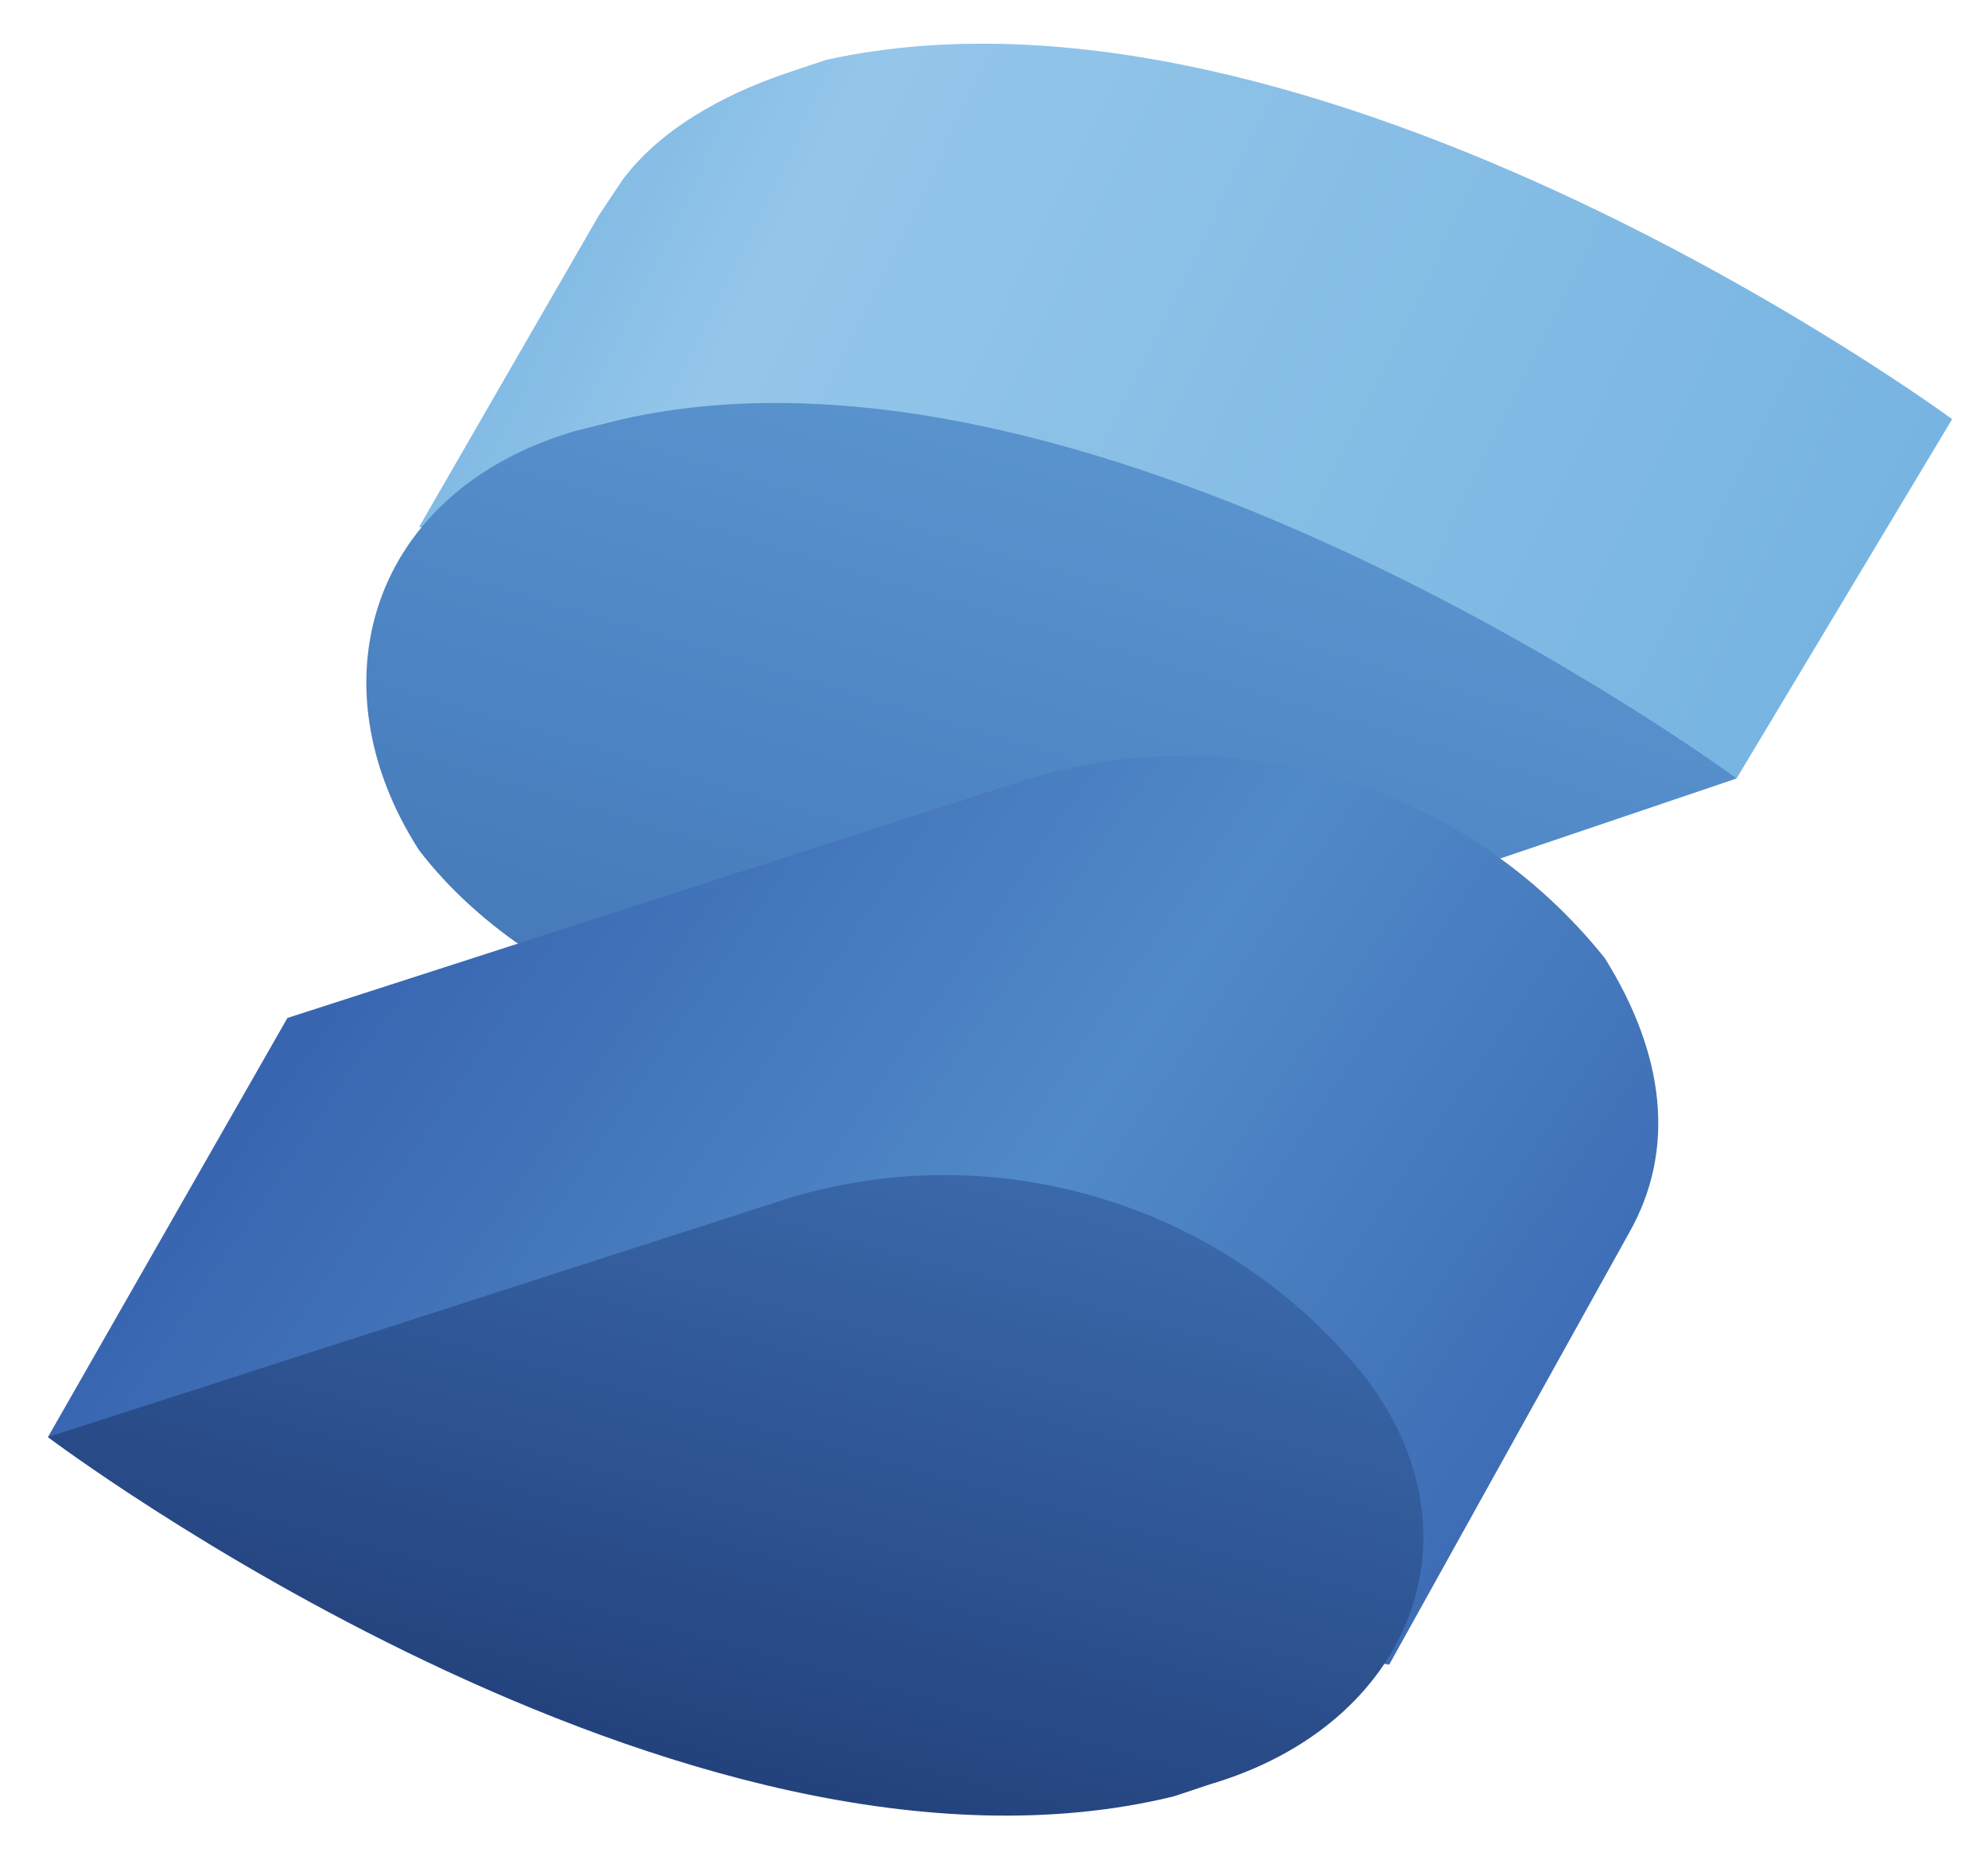
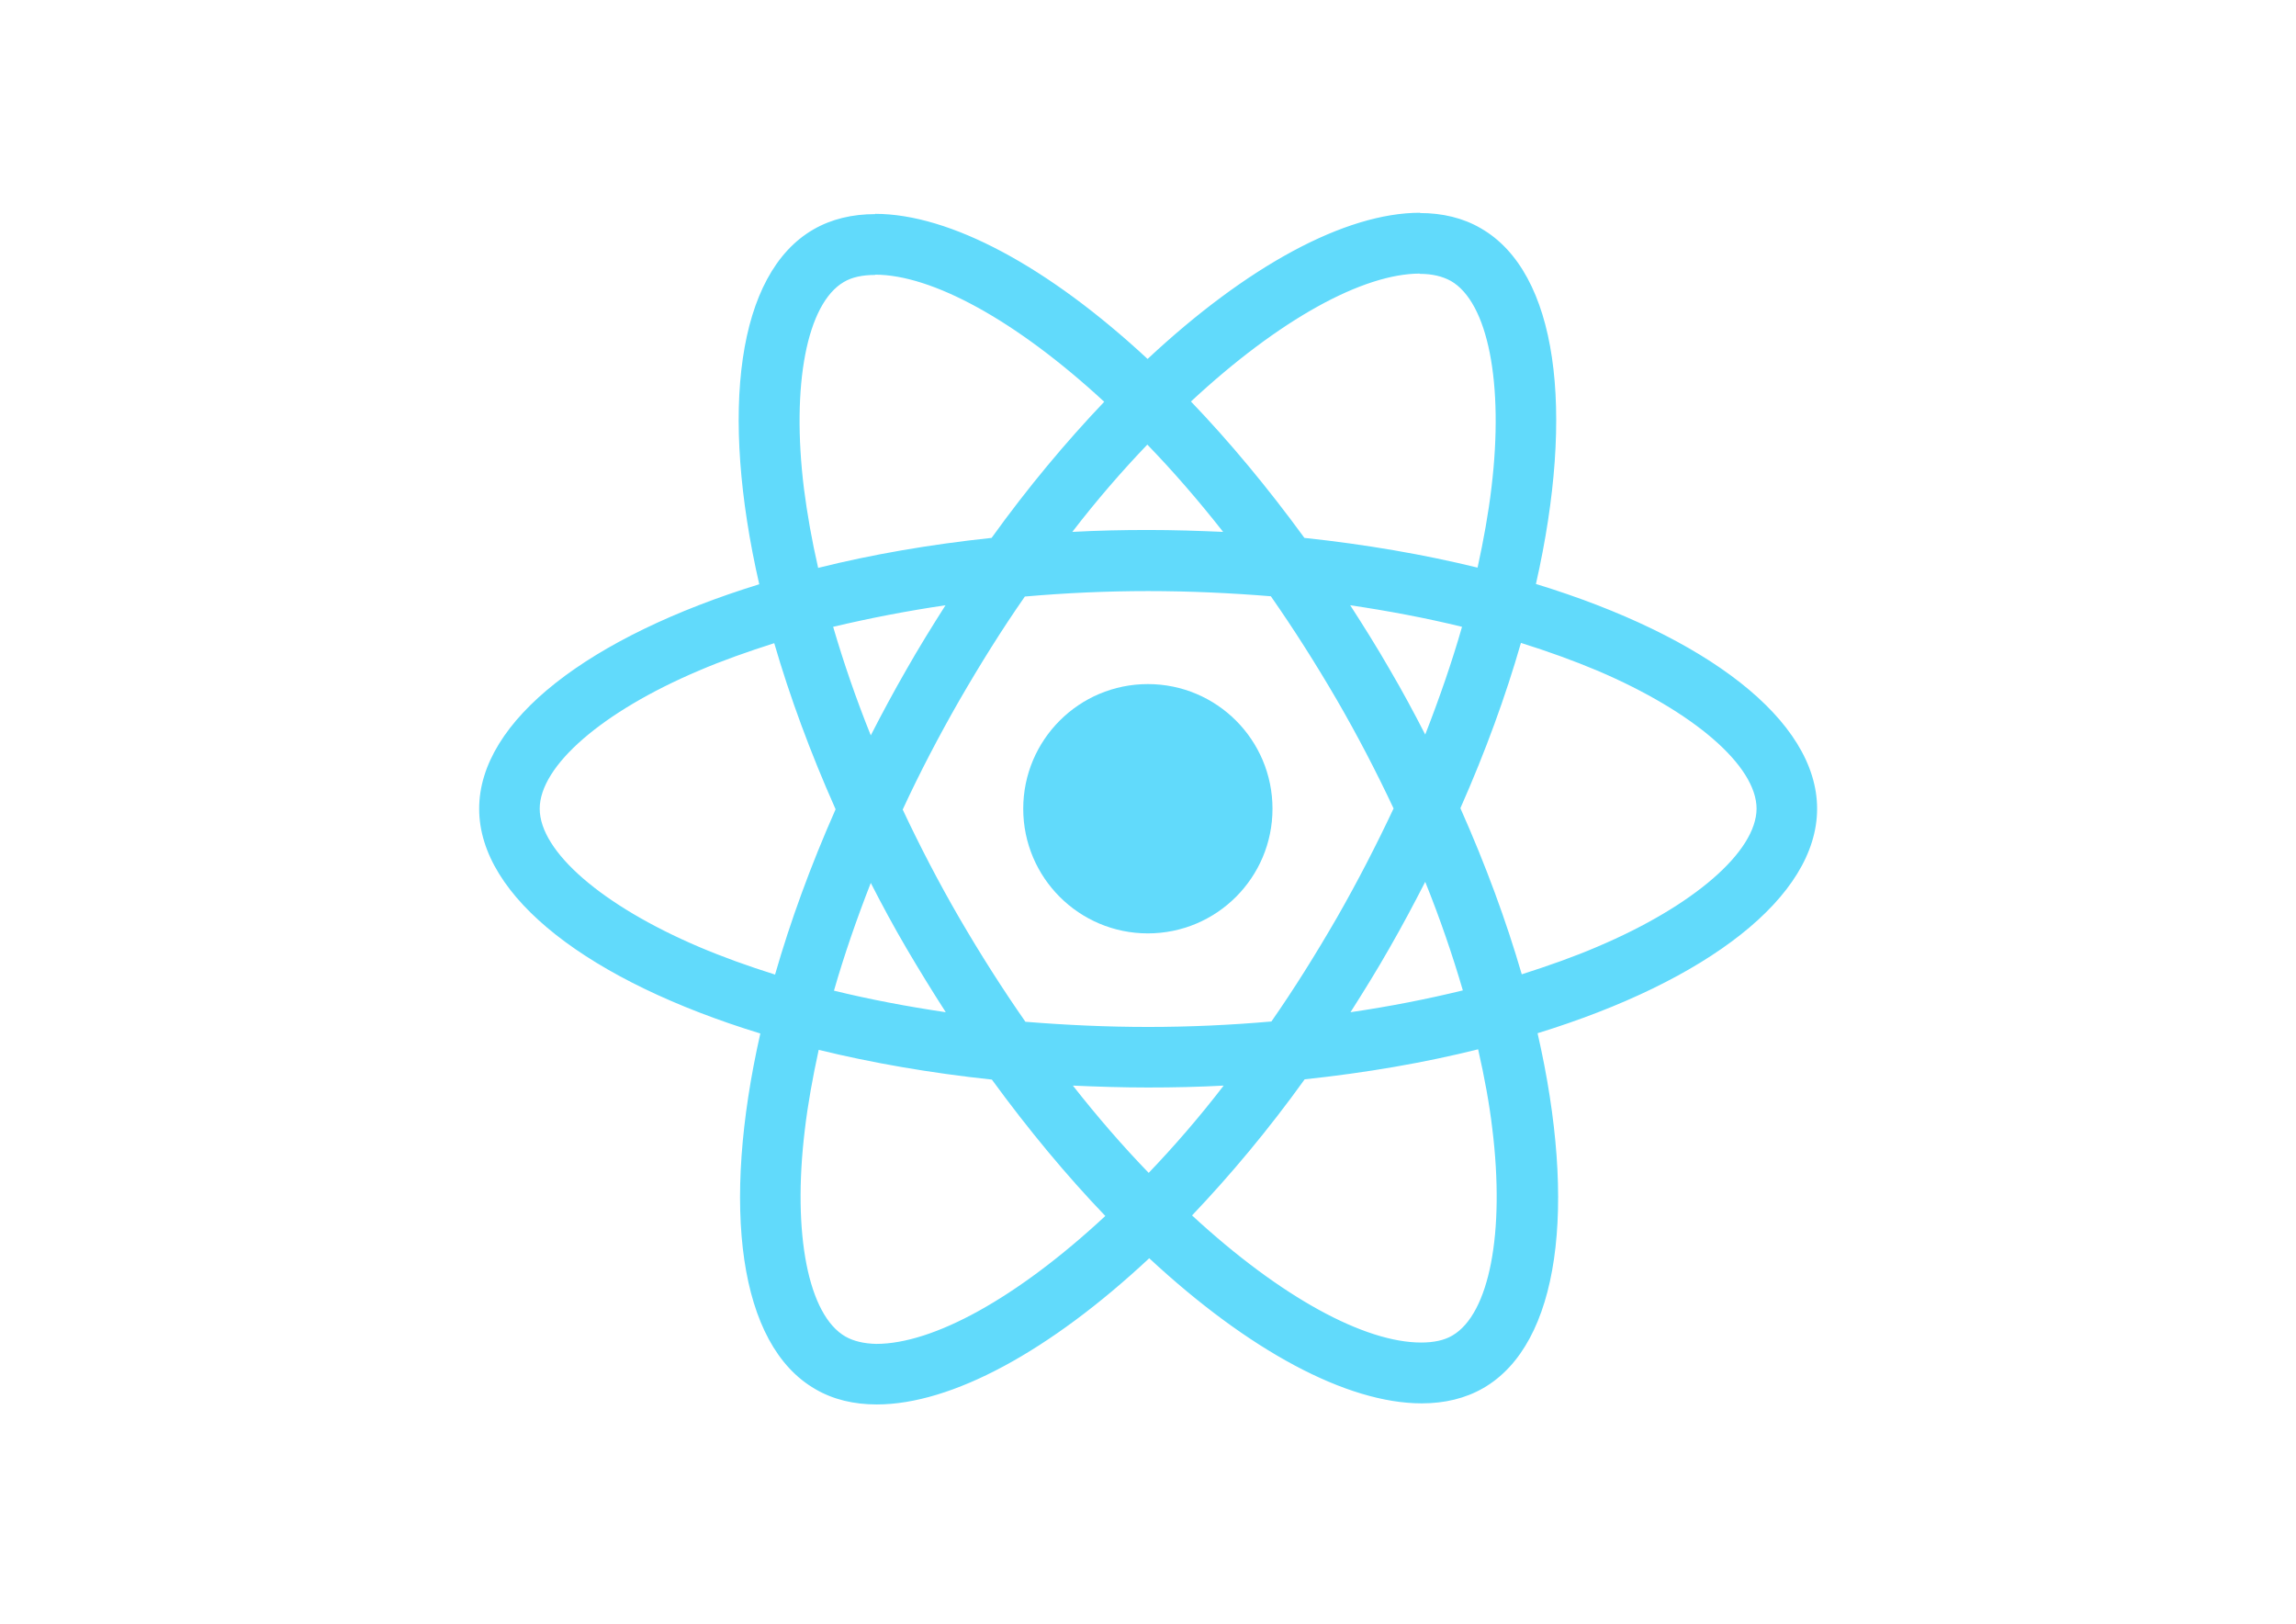
- <svg xmlns="http://www.w3.org/2000/svg" viewBox="0 0 166 155.3">
-   <path d="M163 35S110-4 69 5l-3 1c-6 2-11 5-14 9l-2 3-15 26 26 5c11 7 25 10 38 7l46 9 18-30z" fill="#76b3e1" />
-   <linearGradient id="a" gradientUnits="userSpaceOnUse" x1="27.5" y1="3" x2="152" y2="63.5">
-     <stop offset=".1" stop-color="#76b3e1" />
-     <stop offset=".3" stop-color="#dcf2fd" />
-     <stop offset="1" stop-color="#76b3e1" />
-   </linearGradient>
-   <path d="M163 35S110-4 69 5l-3 1c-6 2-11 5-14 9l-2 3-15 26 26 5c11 7 25 10 38 7l46 9 18-30z" opacity=".3" fill="url(#a)" />
-   <path d="M52 35l-4 1c-17 5-22 21-13 35 10 13 31 20 48 15l62-21S92 26 52 35z" fill="#518ac8" />
-   <linearGradient id="b" gradientUnits="userSpaceOnUse" x1="95.8" y1="32.6" x2="74" y2="105.2">
-     <stop offset="0" stop-color="#76b3e1" />
-     <stop offset=".5" stop-color="#4377bb" />
-     <stop offset="1" stop-color="#1f3b77" />
-   </linearGradient>
-   <path d="M52 35l-4 1c-17 5-22 21-13 35 10 13 31 20 48 15l62-21S92 26 52 35z" opacity=".3" fill="url(#b)" />
-   <linearGradient id="c" gradientUnits="userSpaceOnUse" x1="18.4" y1="64.2" x2="144.3" y2="149.8">
-     <stop offset="0" stop-color="#315aa9" />
-     <stop offset=".5" stop-color="#518ac8" />
-     <stop offset="1" stop-color="#315aa9" />
-   </linearGradient>
-   <path d="M134 80a45 45 0 00-48-15L24 85 4 120l112 19 20-36c4-7 3-15-2-23z" fill="url(#c)" />
-   <linearGradient id="d" gradientUnits="userSpaceOnUse" x1="75.2" y1="74.5" x2="24.4" y2="260.8">
-     <stop offset="0" stop-color="#4377bb" />
-     <stop offset=".5" stop-color="#1a336b" />
-     <stop offset="1" stop-color="#1a336b" />
-   </linearGradient>
-   <path d="M114 115a45 45 0 00-48-15L4 120s53 40 94 30l3-1c17-5 23-21 13-34z" fill="url(#d)" />
+ <svg xmlns="http://www.w3.org/2000/svg" viewBox="0 0 841.9 595.3">
+   <g fill="#61DAFB">
+     <path d="M666.3 296.5c0-32.5-40.7-63.3-103.1-82.4 14.4-63.6 8-114.2-20.2-130.4-6.5-3.8-14.1-5.6-22.4-5.6v22.3c4.6 0 8.3.9 11.4 2.6 13.6 7.8 19.5 37.5 14.9 75.7-1.1 9.4-2.9 19.3-5.1 29.4-19.6-4.8-41-8.5-63.5-10.9-13.5-18.5-27.5-35.3-41.6-50 32.6-30.3 63.2-46.9 84-46.9V78c-27.5 0-63.5 19.6-99.9 53.6-36.4-33.8-72.4-53.2-99.9-53.2v22.3c20.7 0 51.4 16.5 84 46.6-14 14.7-28 31.4-41.3 49.9-22.6 2.4-44 6.1-63.6 11-2.3-10-4-19.7-5.2-29-4.7-38.2 1.1-67.9 14.6-75.8 3-1.8 6.9-2.6 11.5-2.6V78.5c-8.4 0-16 1.8-22.6 5.6-28.1 16.2-34.4 66.7-19.9 130.1-62.2 19.2-102.7 49.9-102.7 82.3 0 32.5 40.7 63.3 103.1 82.4-14.4 63.6-8 114.2 20.2 130.4 6.5 3.8 14.1 5.6 22.5 5.6 27.5 0 63.5-19.6 99.9-53.6 36.4 33.8 72.4 53.2 99.9 53.2 8.4 0 16-1.8 22.6-5.6 28.1-16.2 34.4-66.7 19.9-130.1 62-19.1 102.5-49.9 102.5-82.3zm-130.2-66.7c-3.7 12.9-8.3 26.2-13.5 39.5-4.1-8-8.4-16-13.1-24-4.6-8-9.5-15.8-14.4-23.4 14.2 2.1 27.9 4.7 41 7.9zm-45.8 106.5c-7.8 13.5-15.8 26.3-24.1 38.2-14.9 1.3-30 2-45.2 2-15.1 0-30.2-.7-45-1.9-8.3-11.9-16.4-24.6-24.2-38-7.6-13.1-14.5-26.4-20.8-39.8 6.2-13.4 13.2-26.8 20.7-39.9 7.8-13.5 15.8-26.3 24.1-38.2 14.9-1.3 30-2 45.2-2 15.1 0 30.2.7 45 1.9 8.3 11.9 16.4 24.6 24.2 38 7.6 13.1 14.5 26.4 20.8 39.8-6.3 13.4-13.2 26.8-20.7 39.9zm32.3-13c5.4 13.4 10 26.8 13.8 39.8-13.1 3.2-26.9 5.9-41.2 8 4.9-7.7 9.8-15.6 14.4-23.7 4.6-8 8.9-16.1 13-24.1zM421.2 430c-9.3-9.6-18.6-20.3-27.8-32 9 .4 18.2.7 27.5.7 9.4 0 18.7-.2 27.8-.7-9 11.7-18.3 22.4-27.5 32zm-74.4-58.9c-14.2-2.1-27.9-4.7-41-7.9 3.7-12.9 8.3-26.2 13.5-39.5 4.1 8 8.4 16 13.1 24 4.7 8 9.5 15.8 14.4 23.4zM420.7 163c9.3 9.6 18.6 20.3 27.8 32-9-.4-18.2-.7-27.5-.7-9.4 0-18.7.2-27.8.7 9-11.7 18.3-22.4 27.5-32zm-74 58.9c-4.9 7.7-9.8 15.6-14.4 23.7-4.6 8-8.9 16-13 24-5.4-13.4-10-26.8-13.8-39.8 13.1-3.1 26.9-5.8 41.2-7.9zm-90.5 125.2c-35.4-15.1-58.3-34.9-58.3-50.6 0-15.7 22.9-35.6 58.3-50.6 8.6-3.7 18-7 27.7-10.1 5.7 19.6 13.2 40 22.5 60.9-9.2 20.8-16.6 41.1-22.2 60.6-9.9-3.1-19.3-6.5-28-10.2zM310 490c-13.6-7.8-19.5-37.5-14.9-75.7 1.1-9.4 2.9-19.3 5.1-29.4 19.6 4.8 41 8.5 63.5 10.9 13.5 18.5 27.5 35.3 41.6 50-32.6 30.3-63.2 46.9-84 46.9-4.5-.1-8.3-1-11.3-2.7zm237.2-76.2c4.7 38.2-1.1 67.9-14.6 75.8-3 1.8-6.9 2.6-11.5 2.6-20.7 0-51.4-16.5-84-46.6 14-14.7 28-31.4 41.3-49.9 22.6-2.4 44-6.1 63.6-11 2.3 10.1 4.1 19.8 5.2 29.1zm38.5-66.7c-8.6 3.7-18 7-27.7 10.1-5.7-19.6-13.2-40-22.5-60.9 9.2-20.8 16.6-41.1 22.2-60.6 9.9 3.1 19.3 6.5 28.1 10.2 35.4 15.1 58.3 34.9 58.3 50.6-.1 15.7-23 35.6-58.4 50.6zM320.8 78.4z" />
+     <circle cx="420.9" cy="296.5" r="45.7" />
+     <path d="M520.5 78.1z" />
+   </g>
</svg>
